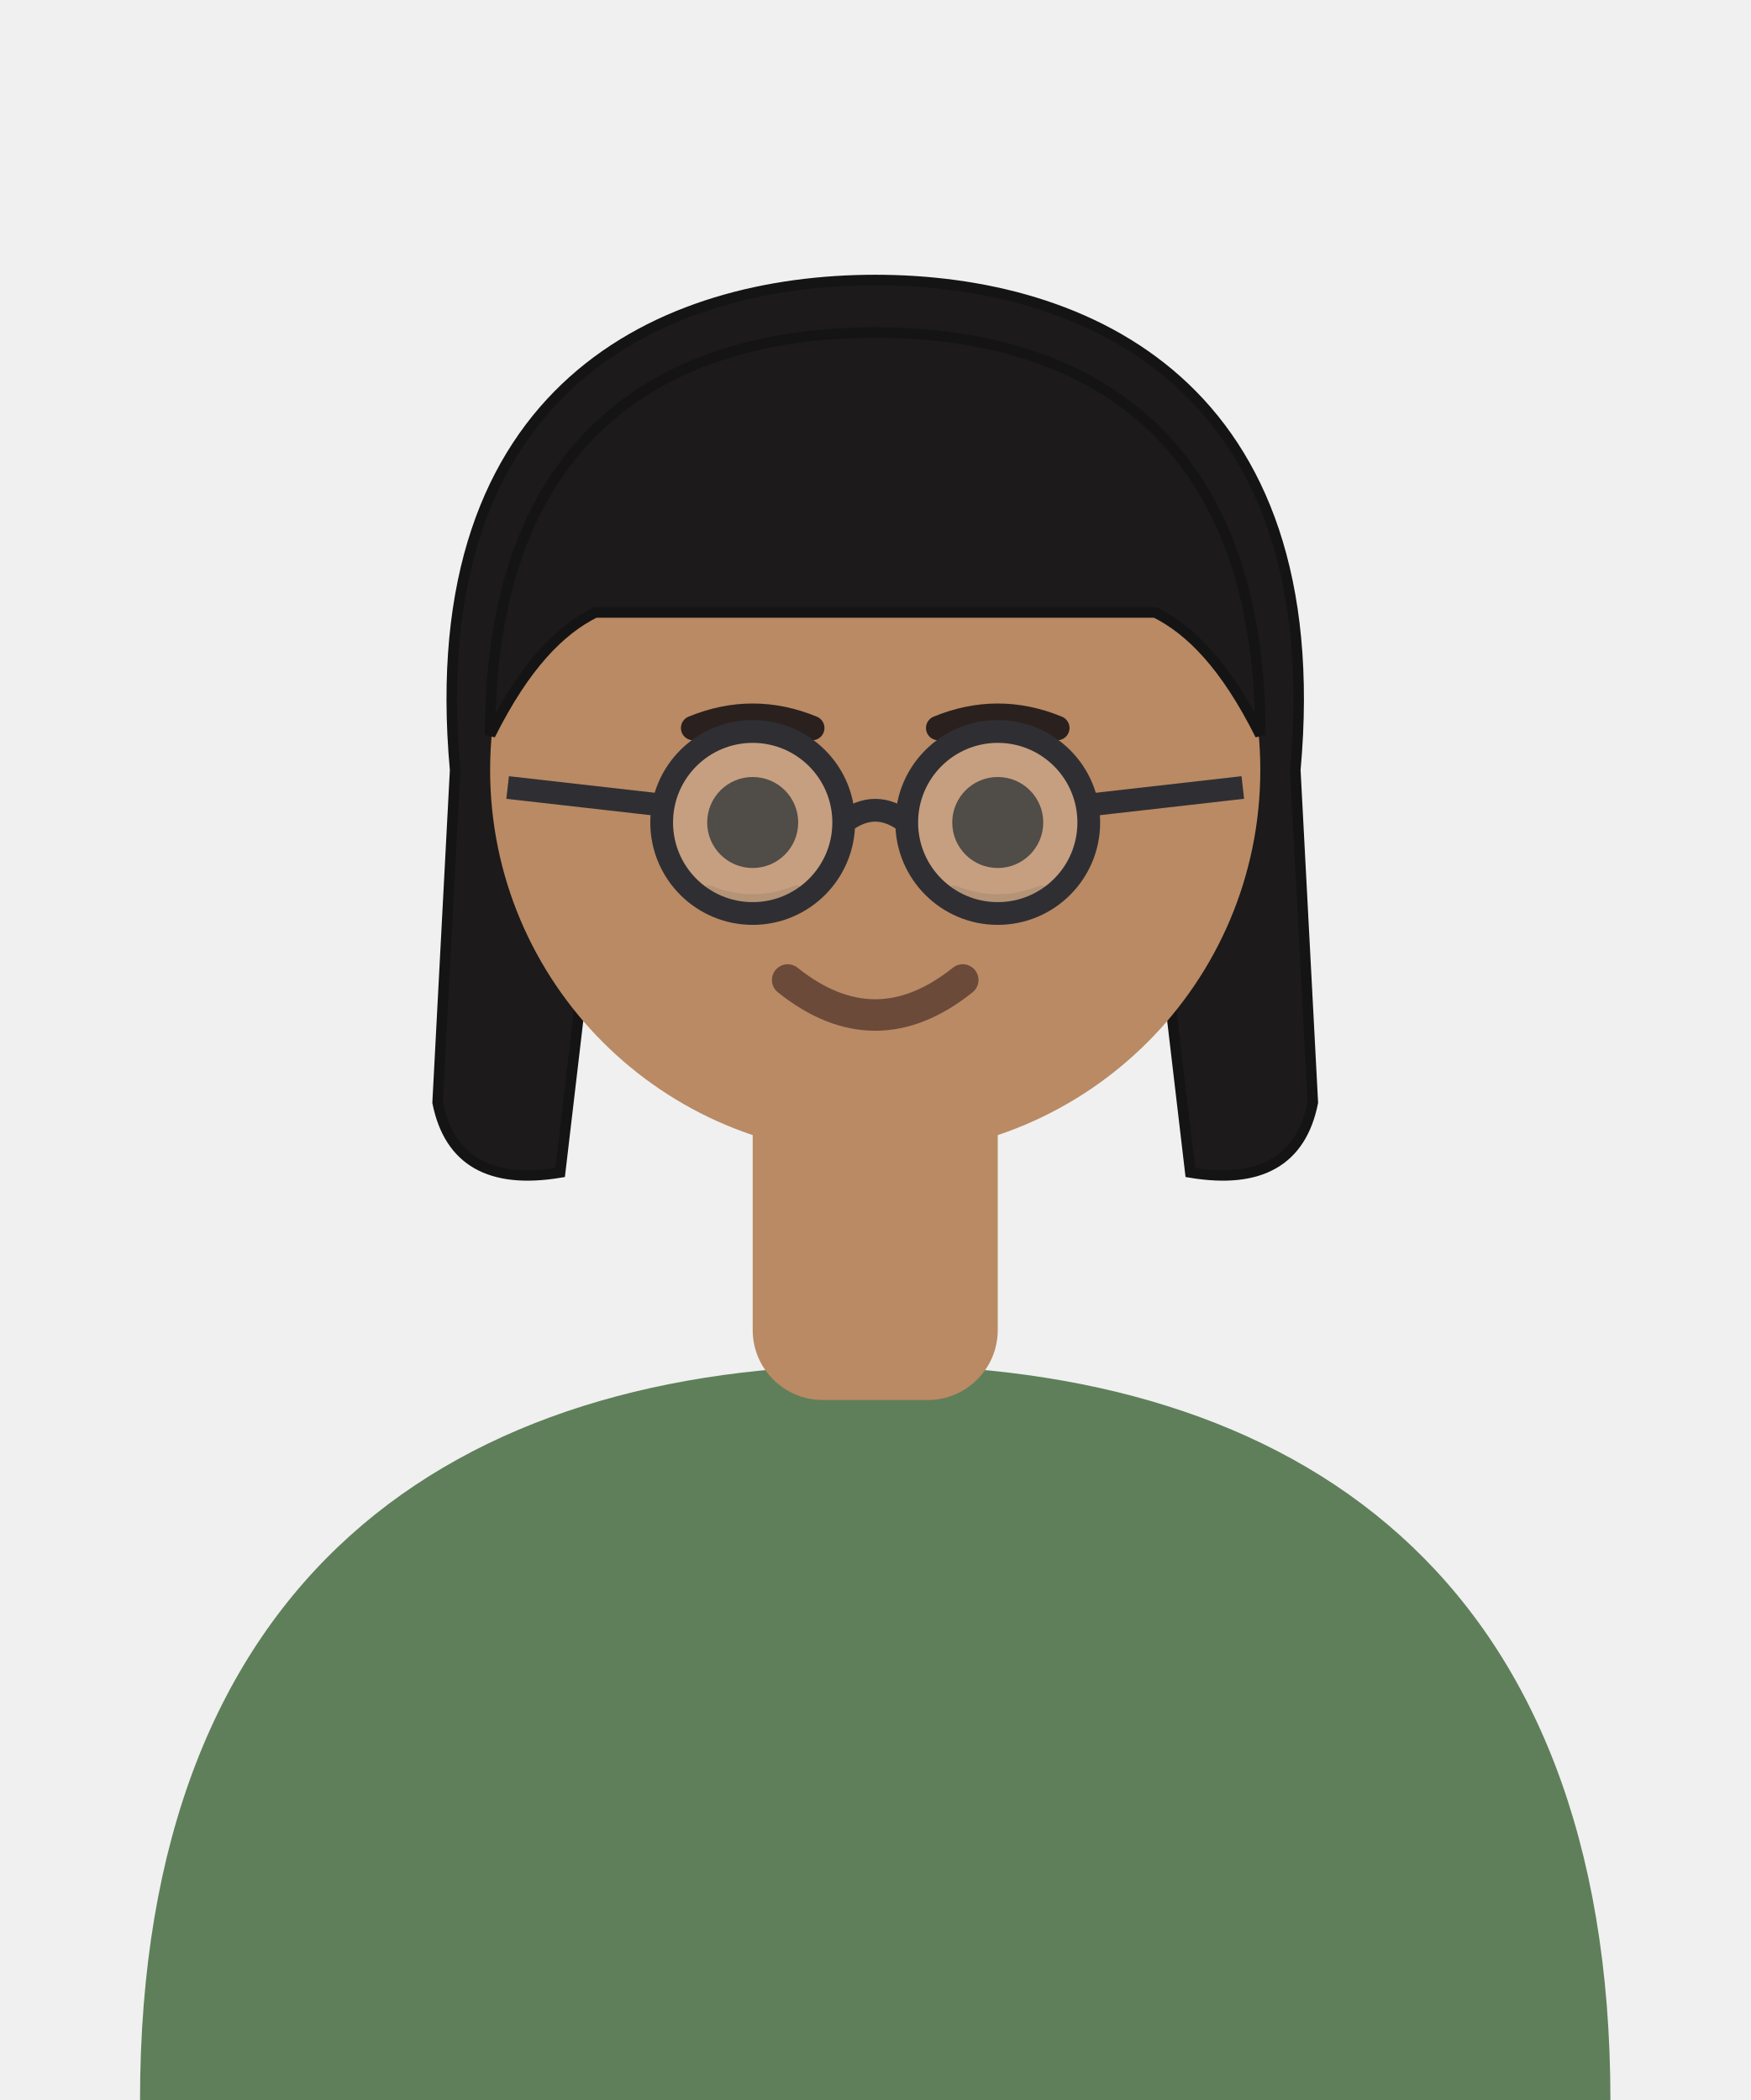
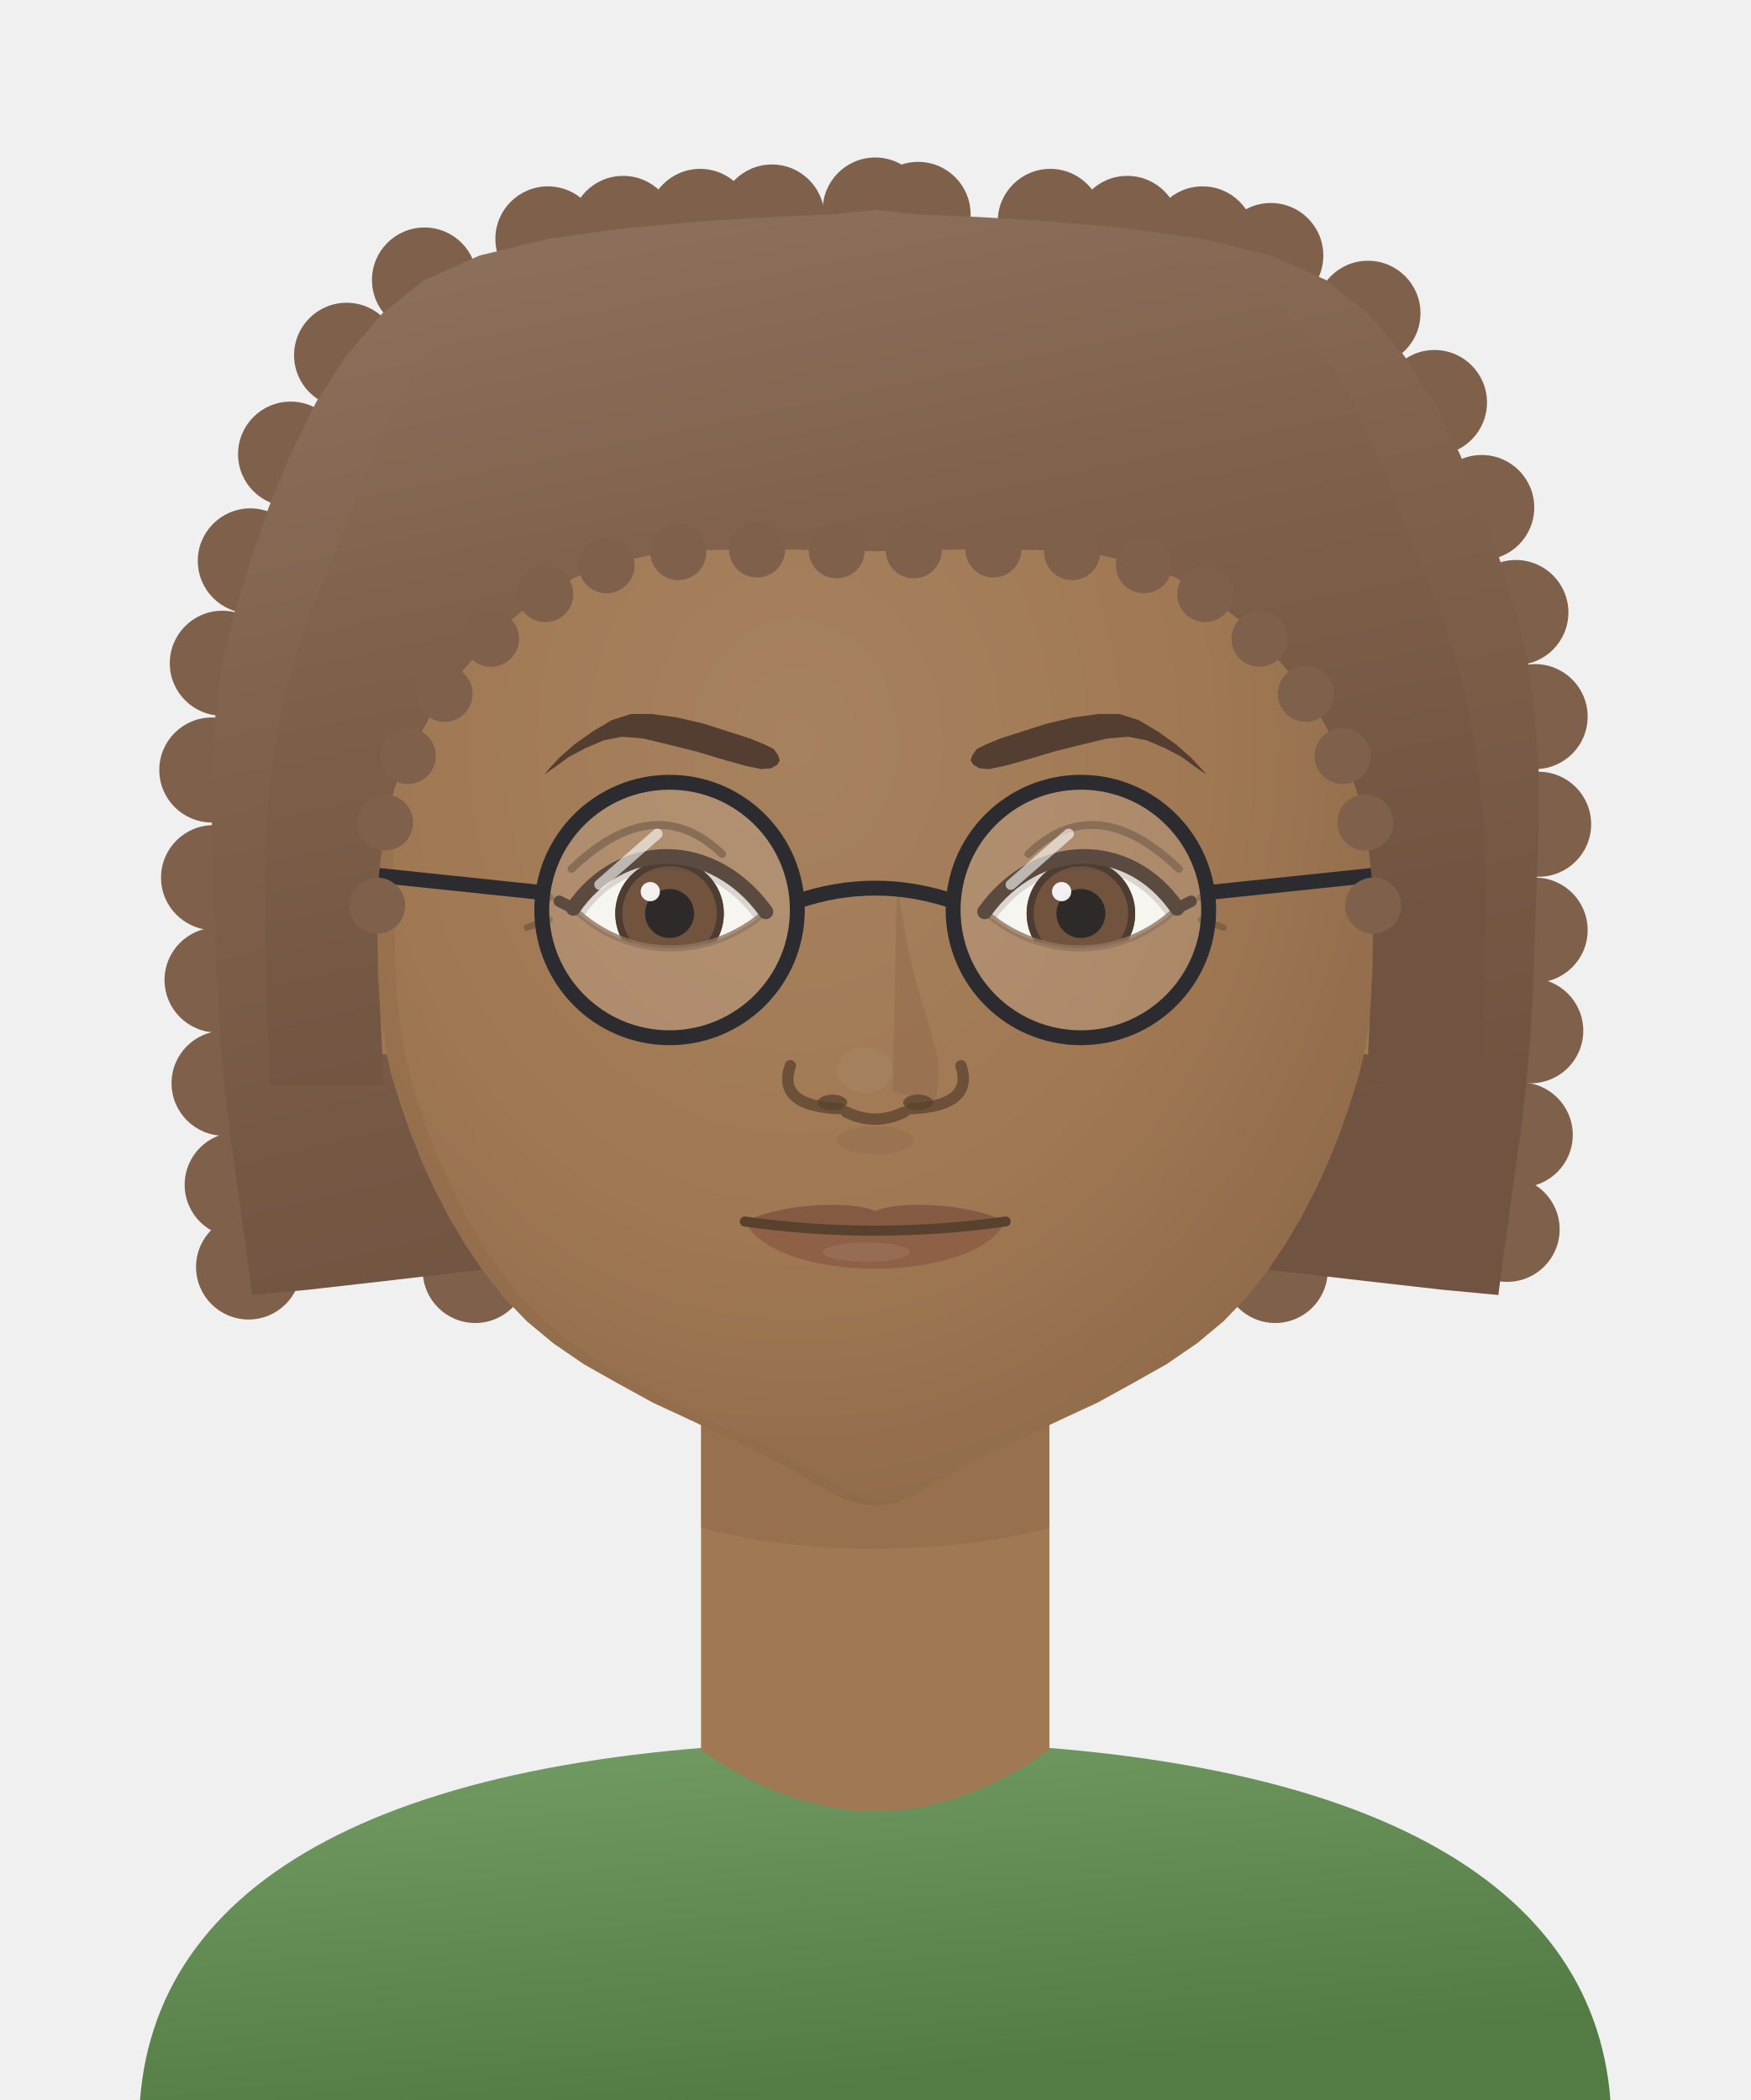
- <svg xmlns="http://www.w3.org/2000/svg" width="400" height="480" viewBox="0 0 100 120" overflow="visible">
-   <g class="p-root">
-     <g stroke="#151414" stroke-width="0.6">
-       <path d="M26 44 C24 22 38 16 50 16 C62 16 76 22 74 44 L75 63 Q74 68 68 67 L66 50 L34 50 L32 67 Q26 68 25 63 Z" fill="#1C1A1A" />
+ <svg xmlns="http://www.w3.org/2000/svg" width="400" height="480" viewBox="0 0 200 240" role="img" aria-label="person">
+   <defs>
+     <radialGradient id="avs13g" cx="0.42" cy="0.36" r="0.75">
+       <stop offset="0" stop-color="#a7825f" />
+       <stop offset="0.55" stop-color="#a07853" />
+       <stop offset="1" stop-color="#8b6748" />
+     </radialGradient>
+     <linearGradient id="avs13h" x1="0" y1="0" x2="0.3" y2="1">
+       <stop offset="0" stop-color="#8e735f" />
+       <stop offset="0.5" stop-color="#7f604a" />
+       <stop offset="1" stop-color="#705441" />
+     </linearGradient>
+     <linearGradient id="avs13s" x1="0" y1="0" x2="0.4" y2="1">
+       <stop offset="0" stop-color="#739e65" />
+       <stop offset="1" stop-color="#537b44" />
+     </linearGradient>
+     <linearGradient id="avs13c" x1="0" y1="0" x2="0.5" y2="1">
+       <stop offset="0" stop-color="#47617c" />
+       <stop offset="1" stop-color="#2a3d52" />
+     </linearGradient>
+   </defs>
+   <g class="p-bounce" transform="translate(0 0.0)">
+     <g class="p-back" transform="translate(0 0.0) rotate(0.0 100 165)">
+       <g fill="#7f604a">
+         <circle cx="104.9" cy="24.5" r="6.0" />
+         <circle cx="120.0" cy="25.3" r="6.0" />
+         <circle cx="128.8" cy="26.1" r="6.0" />
+         <circle cx="137.4" cy="27.3" r="6.0" />
+         <circle cx="145.2" cy="29.2" r="6.0" />
+         <circle cx="156.3" cy="35.8" r="6.0" />
+         <circle cx="163.9" cy="46.0" r="6.0" />
+         <circle cx="169.3" cy="58.0" r="6.0" />
+         <circle cx="173.2" cy="70.0" r="6.0" />
+         <circle cx="175.4" cy="81.9" r="6.0" />
+         <circle cx="175.8" cy="94.2" r="6.0" />
+         <circle cx="175.4" cy="106.3" r="6.0" />
+         <circle cx="174.9" cy="117.8" r="6.0" />
+         <circle cx="173.7" cy="129.7" r="6.0" />
+         <circle cx="172.2" cy="140.5" r="6.0" />
+         <circle cx="145.7" cy="145.2" r="6.0" />
+         <circle cx="134.3" cy="144.0" r="6.0" />
+         <circle cx="122.4" cy="143.0" r="6.0" />
+         <circle cx="110.8" cy="142.3" r="6.0" />
+         <circle cx="100.0" cy="142.0" r="6.0" />
+         <circle cx="89.2" cy="142.3" r="6.0" />
+         <circle cx="77.6" cy="143.0" r="6.0" />
+         <circle cx="65.7" cy="144.0" r="6.0" />
+         <circle cx="54.3" cy="145.2" r="6.0" />
+         <circle cx="28.4" cy="144.8" r="6.0" />
+         <circle cx="27.1" cy="135.4" r="6.0" />
+         <circle cx="25.6" cy="123.8" r="6.0" />
+         <circle cx="24.8" cy="112.0" r="6.0" />
+         <circle cx="24.4" cy="100.3" r="6.0" />
+         <circle cx="24.2" cy="88.0" r="6.0" />
+         <circle cx="25.4" cy="75.8" r="6.0" />
+         <circle cx="28.6" cy="64.1" r="6.0" />
+         <circle cx="33.2" cy="51.9" r="6.0" />
+         <circle cx="39.6" cy="40.6" r="6.0" />
+         <circle cx="48.5" cy="32.0" r="6.0" />
+         <circle cx="62.6" cy="27.3" r="6.0" />
+         <circle cx="71.2" cy="26.1" r="6.0" />
+         <circle cx="80.0" cy="25.3" r="6.0" />
+         <circle cx="88.2" cy="24.8" r="6.0" />
+         <circle cx="100.0" cy="24.0" r="6.0" />
+       </g>
+       <path d="M100.0 24.0L104.9 24.5L111.8 24.8L120.0 25.3L128.8 26.1L137.4 27.3L145.2 29.2L151.5 32.0L156.3 35.8L160.4 40.6L163.9 46.0L166.8 51.9L169.3 58.0L171.4 64.1L173.2 70.0L174.6 75.8L175.4 81.9L175.8 88.0L175.8 94.2L175.6 100.3L175.4 106.3L175.2 112.0L174.9 117.8L174.4 123.8L173.7 129.7L172.9 135.4L172.2 140.5L171.6 144.8L171.2 148.0L171.2 148.0L164.8 147.4L156.0 146.4L145.7 145.2L134.3 144.0L122.4 143.0L110.8 142.3L100.0 142.0L89.2 142.3L77.6 143.0L65.7 144.0L54.3 145.2L44.0 146.4L35.2 147.4L28.8 148.0L28.8 148.0L28.4 144.8L27.8 140.5L27.1 135.4L26.3 129.7L25.6 123.8L25.1 117.8L24.8 112.0L24.6 106.3L24.4 100.3L24.2 94.2L24.2 88.0L24.6 81.9L25.4 75.8L26.8 70.0L28.6 64.1L30.7 58.0L33.2 51.9L36.1 46.0L39.6 40.6L43.7 35.8L48.5 32.0L54.8 29.2L62.6 27.3L71.2 26.1L80.0 25.3L88.2 24.8L95.1 24.5L100.0 24.0Z" fill="url(#avs13h)" />
    </g>
-     <path d="M8 120 C8 90 26 78 50 78 C74 78 92 90 92 120 Z" fill="#5E7F5A" />
-     <rect x="43" y="60" width="14" height="20" rx="4" fill="#B98A64" />
-     <g class="p-head">
-       <circle cx="50" cy="44" r="22" fill="#B98A64" />
-       <g stroke="#151414" stroke-width="0.6">
-         <path d="M28 42 C28 24 39 19 50 19 C61 19 72 24 72 42 C70 38 68 36 66 35 L34 35 C32 36 30 38 28 42 Z" fill="#1C1A1A" />
+     <path d="M16 240 C18 214 46 199 100 199 C154 199 182 214 184 240Z" fill="url(#avs13s)" />
+     <clipPath id="avs13n">
+       <path d="M80.1 150 L80.1 200 Q100 214 119.9 200 L119.9 150Z" />
+     </clipPath>
+     <path d="M80.1 150 L80.1 200 Q100 214 119.9 200 L119.9 150Z" fill="#a07853" />
+     <g clip-path="url(#avs13n)">
+       <ellipse cx="100" cy="166" rx="31.8" ry="11" fill="#8b6748" opacity="0.45" />
+     </g>
+     <g class="p-head" transform="translate(0 0.0) rotate(0.0 100 165)">
+       <ellipse cx="43.8" cy="110" rx="6.5" ry="10.5" fill="#a07853" />
+       <path d="M41.3 104 q-2.6 6 0 12" fill="none" stroke="#816043" stroke-width="1" />
+       <ellipse cx="156.2" cy="110" rx="6.5" ry="10.5" fill="#a07853" />
+       <path d="M158.7 104 q2.6 6 0 12" fill="none" stroke="#816043" stroke-width="1" />
+       <clipPath id="avs13hd">
+         <path d="M100.0 36.0L105.5 36.1L111.3 36.5L117.2 37.0L123.0 37.9L128.6 39.0L133.8 40.4L138.4 42.0L142.3 44.0L145.4 46.4L147.9 49.1L149.9 52.3L151.4 55.6L152.7 59.2L153.7 62.8L154.6 66.4L155.5 70.0L156.3 73.6L156.8 77.3L157.2 81.1L157.3 85.0L157.4 88.9L157.4 92.7L157.3 96.4L157.2 100.0L157.1 103.4L157.1 106.8L157.0 110.1L156.8 113.3L156.5 116.5L156.0 119.7L155.3 122.8L154.3 126.0L153.2 129.2L151.9 132.5L150.4 135.8L148.7 139.1L146.8 142.3L144.7 145.4L142.4 148.3L139.8 151.0L136.8 153.5L133.3 155.9L129.4 158.1L125.4 160.3L121.3 162.2L117.5 164.0L114.1 165.6L111.3 167.0L109.1 168.2L107.3 169.3L105.8 170.1L104.6 170.8L103.5 171.3L102.4 171.7L101.3 171.9L100.0 172.0L98.7 171.9L97.6 171.7L96.5 171.3L95.4 170.8L94.2 170.1L92.7 169.3L90.9 168.2L88.7 167.0L85.9 165.6L82.5 164.0L78.7 162.2L74.6 160.3L70.6 158.1L66.7 155.9L63.2 153.5L60.2 151.0L57.6 148.3L55.3 145.4L53.2 142.3L51.3 139.1L49.6 135.8L48.1 132.5L46.8 129.2L45.7 126.0L44.7 122.8L44.0 119.7L43.5 116.5L43.2 113.3L43.0 110.1L42.9 106.8L42.9 103.4L42.8 100.0L42.7 96.4L42.6 92.7L42.6 88.9L42.7 85.0L42.8 81.1L43.2 77.3L43.7 73.6L44.5 70.0L45.4 66.4L46.3 62.8L47.3 59.2L48.6 55.6L50.1 52.3L52.1 49.1L54.6 46.4L57.7 44.0L61.6 42.0L66.2 40.4L71.4 39.0L77.0 37.9L82.8 37.0L88.7 36.5L94.5 36.1Z" />
+       </clipPath>
+       <path d="M100.0 36.0L105.5 36.1L111.3 36.5L117.2 37.0L123.0 37.9L128.6 39.0L133.8 40.4L138.4 42.0L142.3 44.0L145.4 46.4L147.9 49.1L149.9 52.3L151.4 55.6L152.7 59.2L153.7 62.8L154.6 66.4L155.5 70.0L156.3 73.6L156.8 77.3L157.2 81.1L157.3 85.0L157.4 88.9L157.4 92.7L157.3 96.4L157.2 100.0L157.1 103.4L157.1 106.8L157.0 110.1L156.8 113.3L156.5 116.5L156.0 119.7L155.3 122.8L154.3 126.0L153.2 129.2L151.9 132.5L150.4 135.8L148.7 139.1L146.8 142.3L144.7 145.4L142.4 148.3L139.8 151.0L136.8 153.5L133.3 155.9L129.4 158.1L125.4 160.3L121.3 162.2L117.5 164.0L114.1 165.6L111.3 167.0L109.1 168.2L107.3 169.3L105.8 170.1L104.6 170.8L103.5 171.3L102.4 171.7L101.3 171.9L100.0 172.0L98.7 171.9L97.6 171.7L96.5 171.3L95.4 170.8L94.2 170.1L92.7 169.3L90.9 168.2L88.7 167.0L85.9 165.6L82.5 164.0L78.7 162.2L74.6 160.3L70.6 158.1L66.7 155.9L63.2 153.5L60.2 151.0L57.6 148.3L55.3 145.4L53.2 142.3L51.3 139.1L49.6 135.8L48.1 132.5L46.8 129.2L45.7 126.0L44.7 122.8L44.0 119.7L43.5 116.5L43.2 113.3L43.0 110.1L42.9 106.8L42.9 103.4L42.8 100.0L42.7 96.4L42.6 92.7L42.6 88.9L42.7 85.0L42.8 81.1L43.2 77.3L43.7 73.6L44.5 70.0L45.4 66.4L46.3 62.8L47.3 59.2L48.6 55.6L50.1 52.3L52.1 49.1L54.6 46.4L57.7 44.0L61.6 42.0L66.2 40.4L71.4 39.0L77.0 37.9L82.8 37.0L88.7 36.5L94.5 36.1Z" fill="url(#avs13g)" />
+       <g clip-path="url(#avs13hd)">
+         <path d="M100.0 36.0L105.5 36.1L111.3 36.5L117.2 37.0L123.0 37.9L128.6 39.0L133.8 40.4L138.4 42.0L142.3 44.0L145.4 46.4L147.9 49.1L149.9 52.3L151.4 55.6L152.7 59.2L153.7 62.8L154.6 66.4L155.5 70.0L156.3 73.6L156.8 77.3L157.2 81.1L157.3 85.0L157.4 88.9L157.4 92.7L157.3 96.4L157.2 100.0L157.1 103.4L157.1 106.8L157.0 110.1L156.8 113.3L156.5 116.5L156.0 119.7L155.3 122.8L154.3 126.0L153.2 129.2L151.9 132.5L150.4 135.8L148.7 139.1L146.8 142.3L144.7 145.4L142.4 148.3L139.8 151.0L136.8 153.5L133.3 155.9L129.4 158.1L125.4 160.3L121.3 162.2L117.5 164.0L114.1 165.6L111.3 167.0L109.1 168.2L107.3 169.3L105.8 170.1L104.6 170.8L103.5 171.3L102.4 171.7L101.3 171.9L100.0 172.0L98.7 171.9L97.6 171.7L96.5 171.3L95.4 170.8L94.2 170.1L92.7 169.3L90.9 168.2L88.7 167.0L85.9 165.6L82.5 164.0L78.7 162.2L74.6 160.3L70.6 158.1L66.7 155.9L63.2 153.5L60.2 151.0L57.6 148.3L55.3 145.4L53.2 142.3L51.3 139.1L49.6 135.8L48.1 132.5L46.8 129.2L45.7 126.0L44.7 122.8L44.0 119.7L43.5 116.5L43.2 113.3L43.0 110.1L42.9 106.8L42.9 103.4L42.8 100.0L42.7 96.4L42.6 92.7L42.6 88.9L42.7 85.0L42.8 81.1L43.2 77.3L43.7 73.6L44.5 70.0L45.4 66.4L46.3 62.8L47.3 59.2L48.6 55.6L50.1 52.3L52.1 49.1L54.6 46.4L57.7 44.0L61.6 42.0L66.2 40.4L71.4 39.0L77.0 37.9L82.8 37.0L88.7 36.5L94.5 36.1Z" fill="none" stroke="#8b6748" stroke-width="2" opacity="0.35" transform="translate(1.2 0.6)" />
      </g>
-       <g class="p-face">
-         <path d="M40.5 51 Q43 52 45.5 51 M54.5 51 Q57 52 59.5 51" fill="none" stroke="#7E5E44" stroke-width="0.8" opacity="0.35" stroke-linecap="round" />
-         <g class="p-brows" transform="translate(0 0)">
-           <path d="M39.6 41.6 Q43 40.2 46.4 41.6 M53.6 41.6 Q57 40.2 60.4 41.6" fill="none" stroke="#2A211E" stroke-width="1.4" stroke-linecap="round" />
+       <path d="M62.9 102.6 l-2.6 -1.3M62.8 105.1 l-2.6 0.9M137.1 102.6 l2.6 -1.3M137.2 105.1 l2.6 0.9" fill="none" stroke="#816043" stroke-width="0.75" stroke-linecap="round" />
+       <path d="M102.5 100 C104.0 115.8 108.8 119.8 106.8 125.8 L102.0 124.8Z" fill="#8b6748" opacity="0.4" />
+       <ellipse cx="98.8" cy="122.3" rx="3.2" ry="2.6" fill="#a7825f" opacity="0.7" />
+       <ellipse cx="100.0" cy="130.3" rx="4.4" ry="1.6" fill="#8b6748" opacity="0.35" />
+       <path d="M90.3 121.8Q88.7 126.4 95.9 126.7M109.8 121.8Q111.3 126.4 104.1 126.7M96.7 127.1Q100.0 128.7 103.3 127.1" fill="none" stroke="#6d5038" stroke-width="1.3" stroke-linecap="round" />
+       <ellipse cx="95.1" cy="126.0" rx="1.7" ry="0.9" fill="#58412d" opacity="0.75" />
+       <ellipse cx="104.9" cy="126.0" rx="1.7" ry="0.9" fill="#58412d" opacity="0.75" />
+       <g class="p-dyn">
+         <clipPath id="avd14el">
+           <path d="M87.5 104.2C81.5 95.9 71.0 95.8 65.5 103.8C71.5 109.7 80.9 110.0 87.5 104.2Z" />
+         </clipPath>
+         <path d="M87.5 104.2C81.5 95.9 71.0 95.8 65.5 103.8C71.5 109.7 80.9 110.0 87.5 104.2Z" fill="#F6F3EE" />
+         <g clip-path="url(#avd14el)">
+           <circle cx="76.5" cy="104.4" r="6.2" fill="#5C3A21" />
+           <circle cx="76.5" cy="104.4" r="5.8" fill="none" stroke="#321f13" stroke-width="0.8" />
+           <circle cx="76.5" cy="104.4" r="2.8" fill="#0E0A09" />
+           <path d="M87.5 104.2C81.5 95.9 71.0 95.8 65.5 103.8" fill="none" stroke="#3A2A24" stroke-width="3" opacity="0.18" />
+           <circle cx="74.3" cy="101.9" r="1.1" fill="#FFFFFF" opacity="0.92" />
        </g>
-         <circle class="p-eye-l" cx="43" cy="47" r="2.6" fill="#2A2420" />
-         <circle class="p-eye-r" cx="57" cy="47" r="2.6" fill="#2A2420" />
-         <path class="p-mouth" d="M45 56 Q50 60 55 56" fill="none" stroke="#6B4A3A" stroke-width="1.8" stroke-linecap="round" stroke-linejoin="round" />
-         <g fill="#FFFFFF" fill-opacity="0.18" stroke="#2F2F33" stroke-width="1.3">
-           <circle cx="43" cy="47" r="5.2" />
-           <circle cx="57" cy="47" r="5.2" />
-           <path d="M48.2 47 Q50 45.6 51.8 47 M37.8 46 L29 45 M62.2 46 L71 45" fill="none" />
+         <path d="M65.5 103.8C71.5 109.7 80.9 110.0 87.5 104.2" fill="none" stroke="#816043" stroke-width="0.7" opacity="0.8" />
+         <path d="M87.5 104.2C81.5 95.9 71.0 95.8 65.5 103.8" fill="none" stroke="#422f22" stroke-width="1.7" stroke-linecap="round" />
+         <path d="M65.5 103.8l-1.6 -0.8" stroke="#422f22" stroke-width="1.3" stroke-linecap="round" />
+         <path d="M82.5 97.6Q74.8 90.2 65.3 99.3" fill="none" stroke="#78593e" stroke-width="0.9" stroke-linecap="round" />
+         <clipPath id="avd14er">
+           <path d="M112.5 104.2C118.5 95.9 129.0 95.8 134.5 103.8C128.4 109.7 119.1 110.0 112.5 104.2Z" />
+         </clipPath>
+         <path d="M112.5 104.2C118.5 95.9 129.0 95.8 134.5 103.8C128.4 109.7 119.1 110.0 112.5 104.2Z" fill="#F6F3EE" />
+         <g clip-path="url(#avd14er)">
+           <circle cx="123.5" cy="104.4" r="6.2" fill="#5C3A21" />
+           <circle cx="123.5" cy="104.4" r="5.8" fill="none" stroke="#321f13" stroke-width="0.8" />
+           <circle cx="123.5" cy="104.4" r="2.8" fill="#0E0A09" />
+           <path d="M112.5 104.2C118.5 95.9 129.0 95.8 134.5 103.8" fill="none" stroke="#3A2A24" stroke-width="3" opacity="0.18" />
+           <circle cx="121.3" cy="101.9" r="1.1" fill="#FFFFFF" opacity="0.92" />
        </g>
+         <path d="M134.5 103.8C128.4 109.7 119.1 110.0 112.5 104.2" fill="none" stroke="#816043" stroke-width="0.7" opacity="0.8" />
+         <path d="M112.5 104.2C118.5 95.9 129.0 95.8 134.5 103.8" fill="none" stroke="#422f22" stroke-width="1.7" stroke-linecap="round" />
+         <path d="M134.5 103.8l1.6 -0.8" stroke="#422f22" stroke-width="1.3" stroke-linecap="round" />
+         <path d="M117.5 97.6Q125.2 90.2 134.7 99.3" fill="none" stroke="#78593e" stroke-width="0.9" stroke-linecap="round" />
+         <path d="M85.1 139.6Q100.0 141.7 114.9 139.6C111.3 146.8 88.7 146.8 85.1 139.6Z" fill="#8e6147" />
+         <path d="M85.1 139.6C89.4 137.5 97.2 137.2 100.0 138.4C102.8 137.2 110.6 137.5 114.9 139.6Q100.0 141.7 85.1 139.6Z" fill="#855a42" />
+         <ellipse cx="99.0" cy="143.1" rx="5.0" ry="1.1" fill="#9c755e" opacity="0.55" />
+         <path d="M85.1 139.6Q100.0 141.7 114.9 139.6" fill="none" stroke="#58412d" stroke-width="1.15" stroke-linecap="round" />
+         <g transform="translate(0 0.0)">
+           <path d="M87.0 87.9L88.1 87.8L88.8 87.4L89.1 86.9L88.9 86.3L88.4 85.6L87.4 85.1L85.7 84.4L83.2 83.6L80.4 82.7L77.4 82.0L74.5 81.6L72.1 81.6L69.9 82.3L67.7 83.6L65.6 85.1L63.9 86.6L62.7 87.9L62.2 88.5L62.5 88.3L63.5 87.6L65.0 86.5L66.9 85.5L69.0 84.6L71.1 84.2L73.5 84.4L76.4 85.1L79.6 85.9L82.6 86.8L85.1 87.5Z" fill="#543e31" />
+           <path d="M113.0 87.9L111.9 87.8L111.2 87.4L110.9 86.9L111.1 86.3L111.6 85.6L112.6 85.1L114.3 84.4L116.8 83.6L119.6 82.7L122.6 82.0L125.5 81.6L127.9 81.6L130.1 82.3L132.3 83.6L134.4 85.1L136.1 86.6L137.3 87.9L137.8 88.5L137.5 88.3L136.5 87.6L135.0 86.5L133.1 85.5L131.0 84.6L128.9 84.2L126.5 84.4L123.6 85.1L120.4 85.9L117.4 86.8L114.9 87.5Z" fill="#543e31" />
+         </g>
+       </g>
+       <g fill="#FFFFFF" fill-opacity="0.13" stroke="#2B2B30" stroke-width="1.7">
+         <circle cx="76.5" cy="104.0" r="14.6" />
+         <circle cx="123.5" cy="104.0" r="14.6" />
+         <path d="M91.1 103.0 Q100.0 100.0 108.9 103.0M61.9 102.0 L42.8 100.0M138.1 102.0 L157.2 100.0" fill="none" />
+       </g>
+       <path d="M68.5 101.1 l6.6 -5.8" stroke="#FFFFFF" stroke-width="1.2" opacity="0.6" stroke-linecap="round" />
+       <path d="M115.5 101.1 l6.6 -5.8" stroke="#FFFFFF" stroke-width="1.2" opacity="0.6" stroke-linecap="round" />
+       <path d="M169.2 124.0L169.3 120.9L169.4 116.5L169.6 111.4L169.7 105.8L169.7 100.1L169.6 94.7L169.2 90.0L168.6 85.9L168.0 82.1L167.2 78.5L166.2 75.0L165.1 71.5L163.7 67.9L162.1 64.0L160.3 59.7L158.6 55.1L156.7 50.3L154.5 45.6L151.9 41.2L148.6 37.2L144.6 34.0L139.7 31.5L133.8 29.4L127.4 27.7L120.5 26.5L113.5 25.6L106.6 25.2L100.0 25.0L93.4 25.2L86.5 25.6L79.5 26.5L72.6 27.7L66.2 29.4L60.3 31.5L55.4 34.0L51.4 37.2L48.1 41.2L45.5 45.6L43.3 50.3L41.4 55.1L39.7 59.7L37.9 64.0L36.3 67.9L34.9 71.5L33.8 75.0L32.8 78.5L32.0 82.1L31.4 85.9L30.8 90.0L30.4 94.7L30.3 100.1L30.3 105.8L30.4 111.4L30.6 116.5L30.7 120.9L30.8 124.0L43.8 124.0L43.7 120.8L43.5 116.5L43.2 111.3L43.1 105.7L43.3 100.0L43.9 94.6L45.1 90.0L46.9 85.9L49.2 81.8L51.8 77.9L54.9 74.3L58.2 71.0L61.8 68.2L65.7 66.0L69.9 64.4L74.5 63.4L79.4 62.9L84.6 62.8L89.8 62.8L95.0 62.9L100.0 63.0L105.0 62.9L110.2 62.8L115.4 62.8L120.6 62.9L125.5 63.4L130.1 64.4L134.3 66.0L138.2 68.2L141.8 71.0L145.1 74.3L148.2 77.9L150.8 81.8L153.1 85.9L154.9 90.0L156.1 94.6L156.7 100.0L156.9 105.7L156.8 111.3L156.5 116.5L156.3 120.8L156.2 124.0Z" fill="url(#avs13h)" />
+       <g fill="#7f604a">
+         <circle cx="43.1" cy="103.5" r="3.2" />
+         <circle cx="44.0" cy="94.0" r="3.2" />
+         <circle cx="46.6" cy="86.4" r="3.2" />
+         <circle cx="50.8" cy="79.3" r="3.2" />
+         <circle cx="56.1" cy="73.0" r="3.2" />
+         <circle cx="62.3" cy="67.9" r="3.2" />
+         <circle cx="69.3" cy="64.6" r="3.2" />
+         <circle cx="77.5" cy="63.1" r="3.2" />
+         <circle cx="86.5" cy="62.8" r="3.2" />
+         <circle cx="95.6" cy="62.9" r="3.2" />
+         <circle cx="104.4" cy="62.9" r="3.2" />
+         <circle cx="113.5" cy="62.8" r="3.2" />
+         <circle cx="122.5" cy="63.1" r="3.2" />
+         <circle cx="130.7" cy="64.6" r="3.2" />
+         <circle cx="137.7" cy="67.9" r="3.2" />
+         <circle cx="143.9" cy="73.0" r="3.2" />
+         <circle cx="149.2" cy="79.3" r="3.2" />
+         <circle cx="153.4" cy="86.4" r="3.2" />
+         <circle cx="156.0" cy="94.0" r="3.2" />
+         <circle cx="156.9" cy="103.5" r="3.2" />
      </g>
    </g>
  </g>
</svg>
